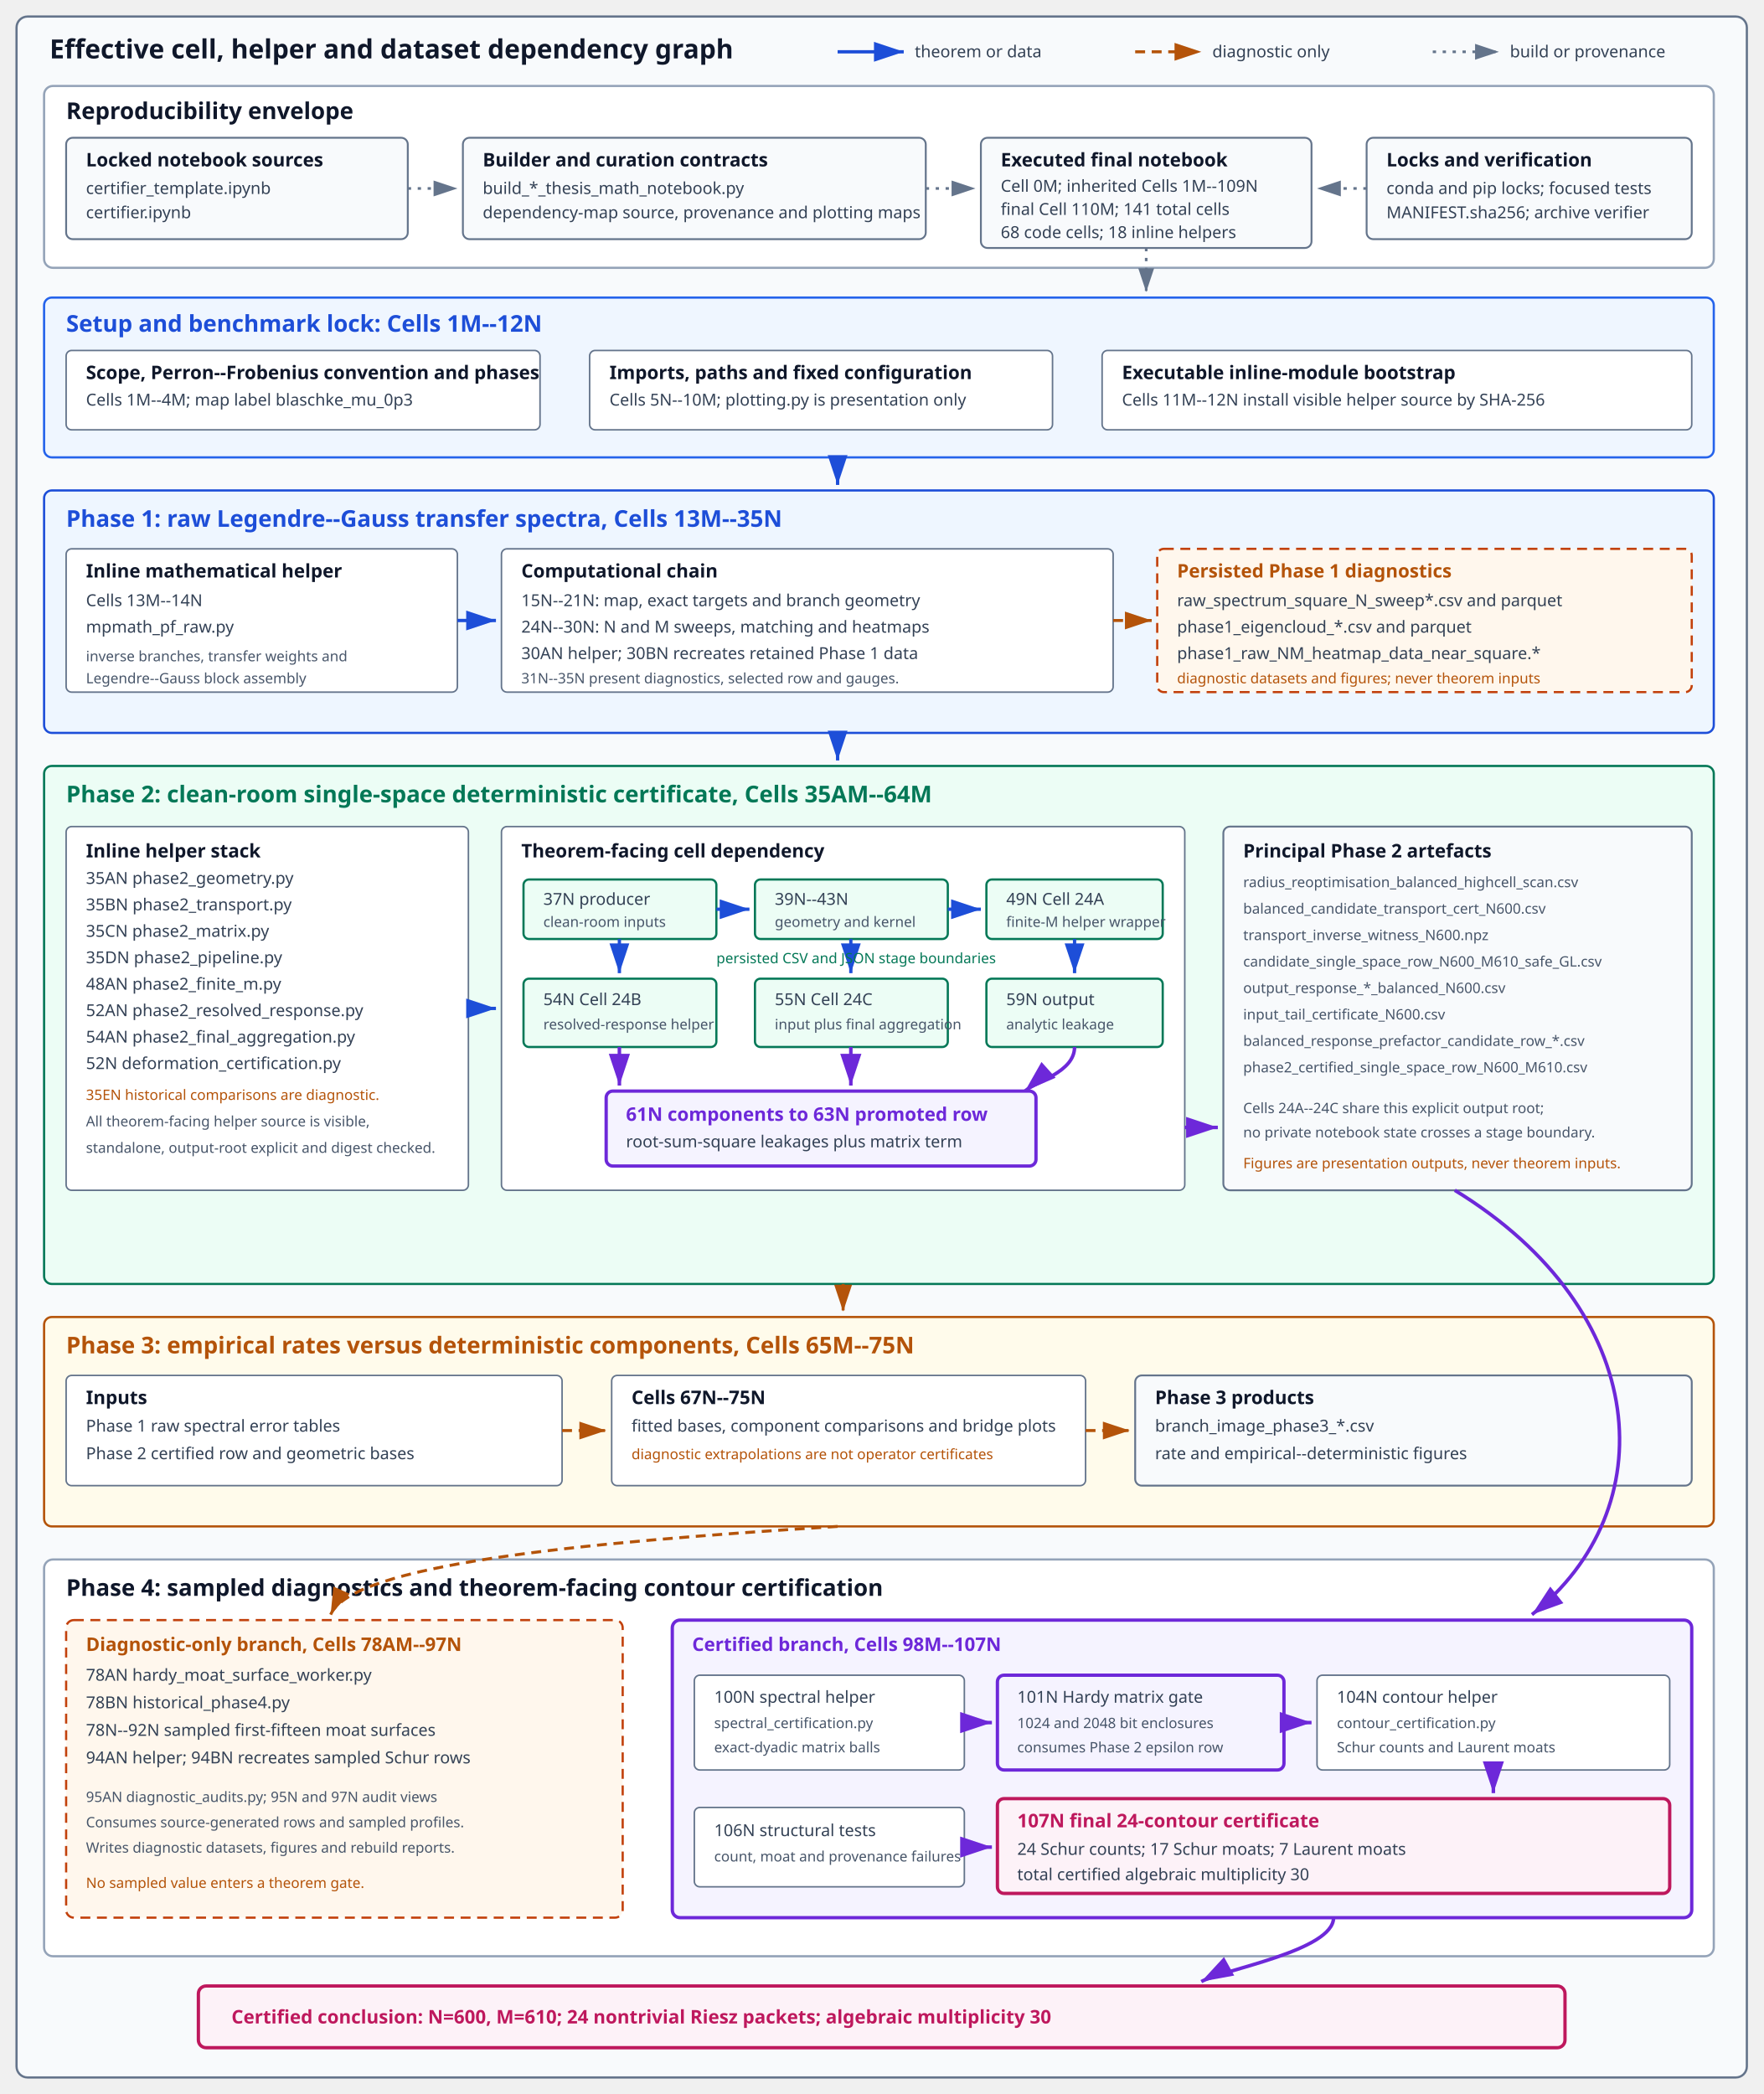
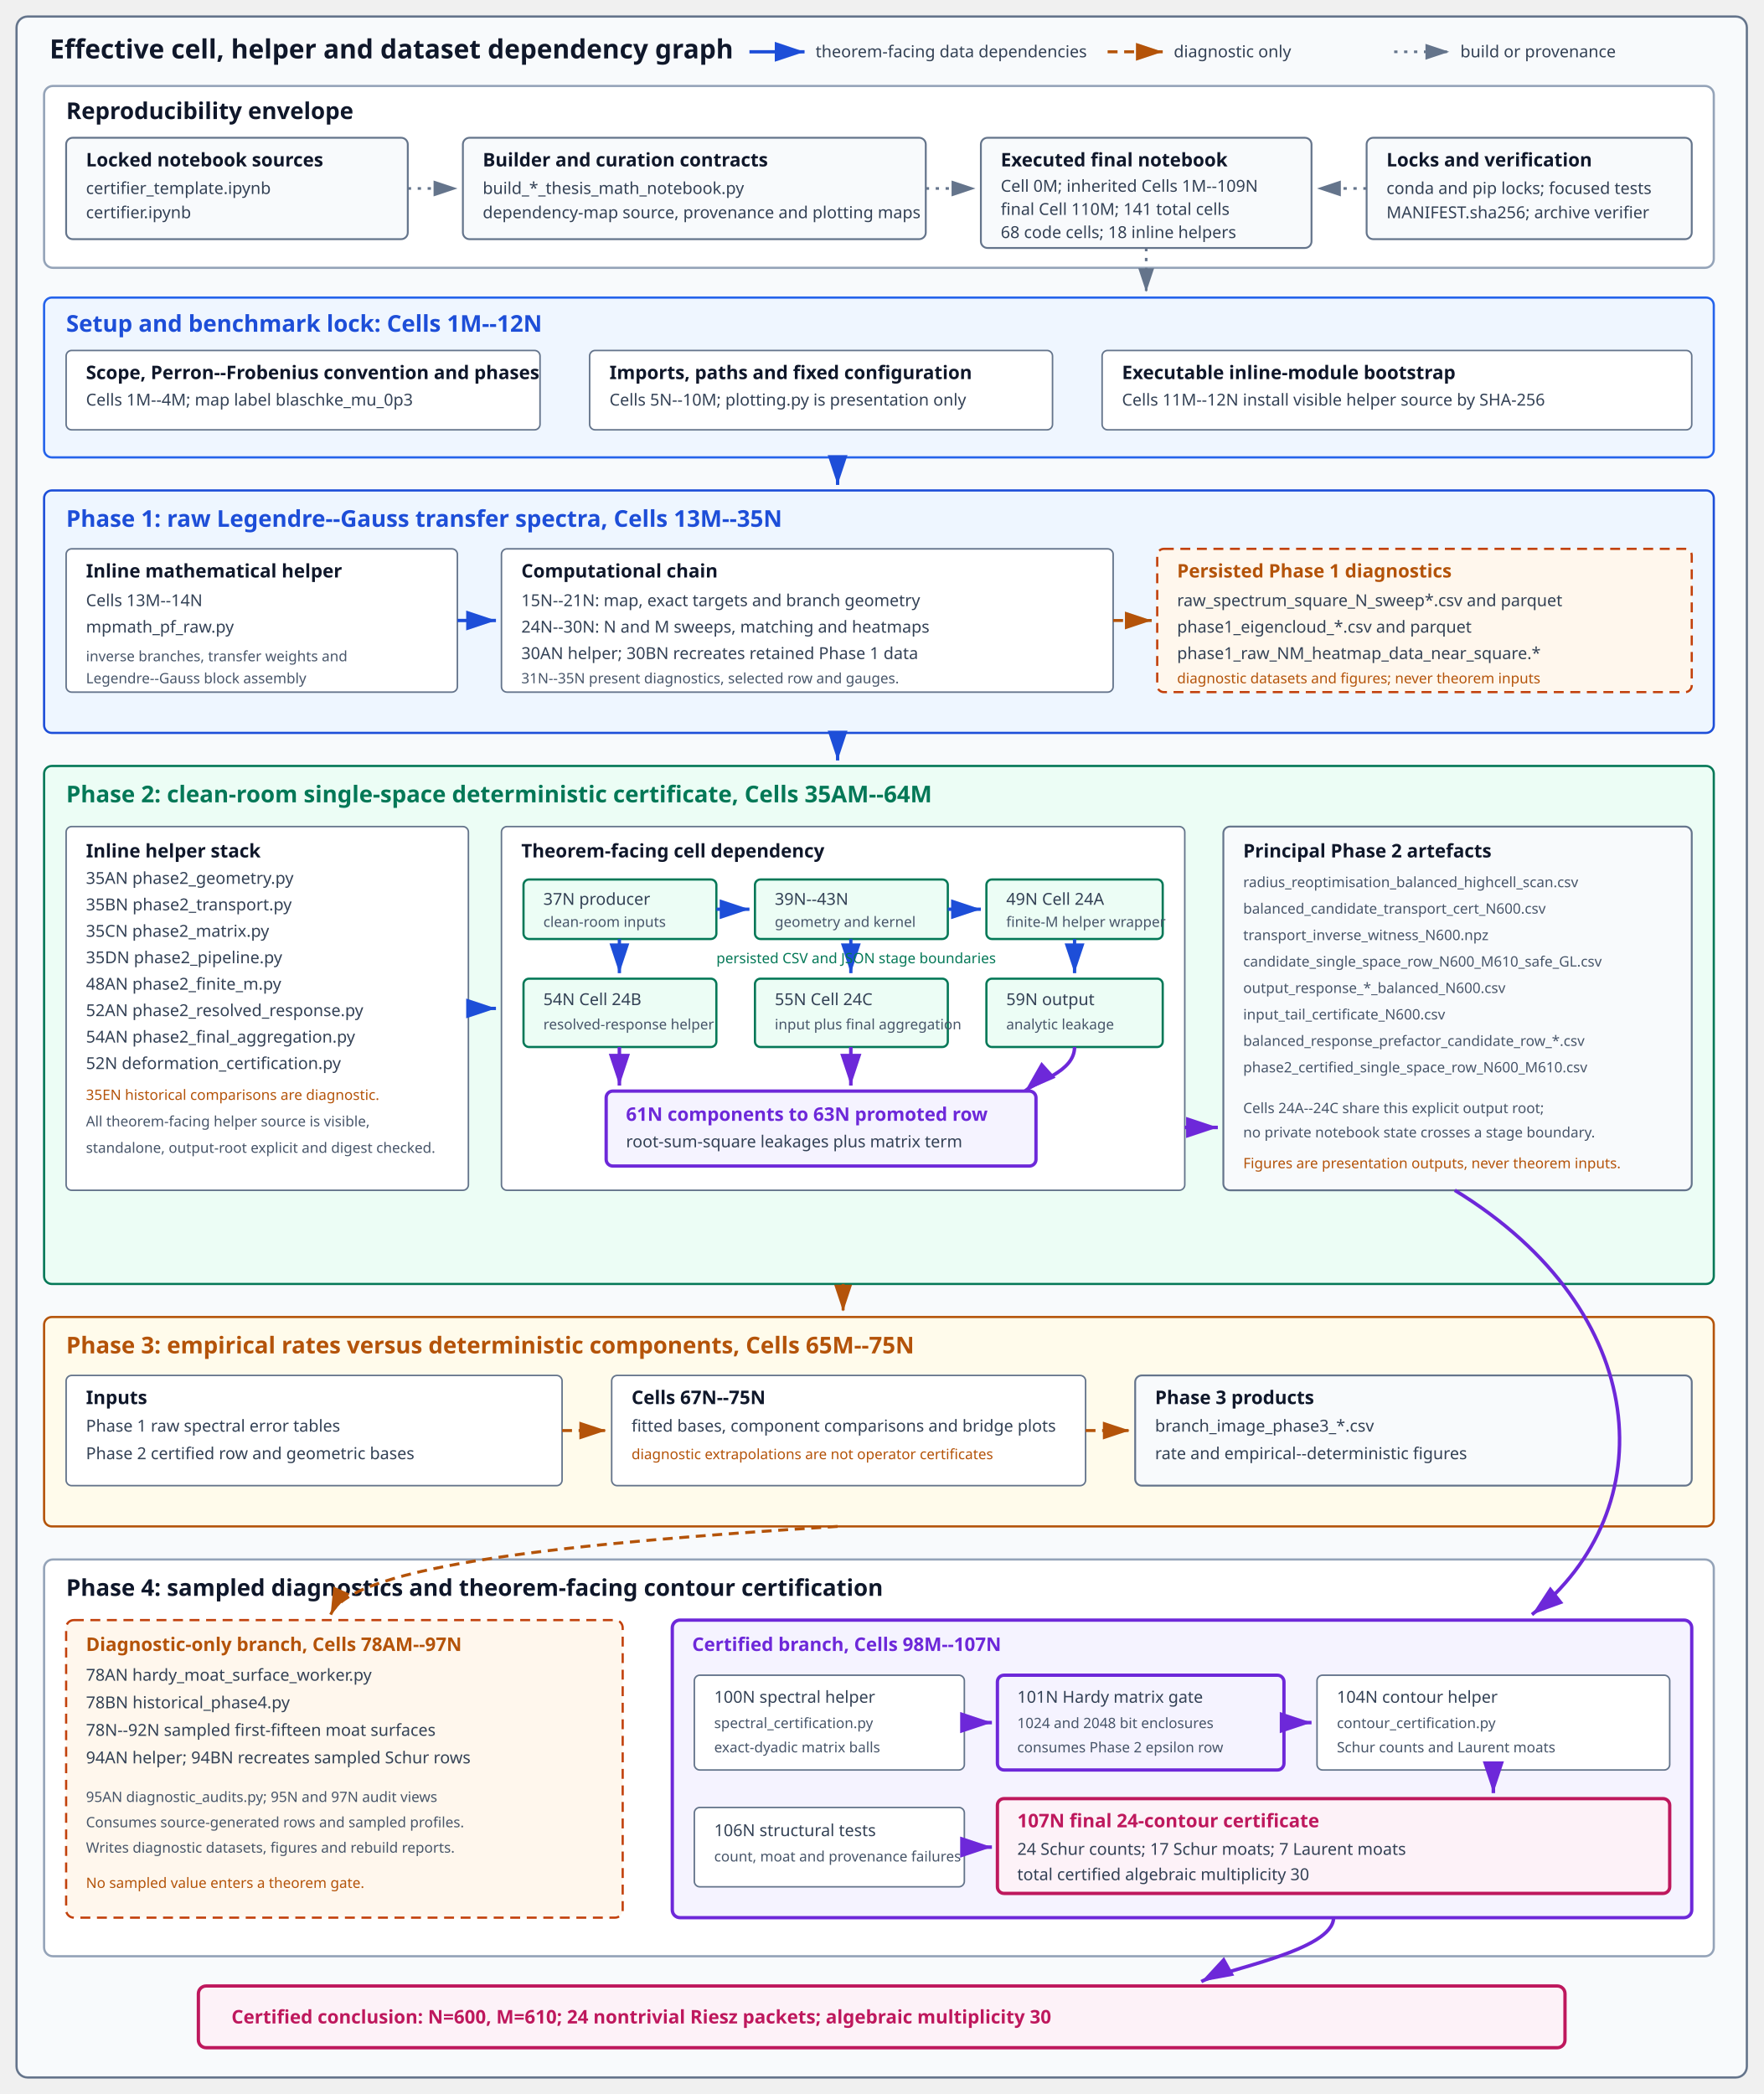
<svg xmlns="http://www.w3.org/2000/svg" viewBox="0 0 1600 1900" width="100%" role="img" aria-labelledby="dependency-map-title dependency-map-description">
  <defs>
    <marker id="arrow-solid" markerWidth="10" markerHeight="10" refX="9" refY="3" orient="auto" markerUnits="strokeWidth">
      <path d="M0,0 L0,6 L9,3 z" fill="#1d4ed8" />
    </marker>
    <marker id="arrow-theorem" markerWidth="10" markerHeight="10" refX="9" refY="3" orient="auto" markerUnits="strokeWidth">
      <path d="M0,0 L0,6 L9,3 z" fill="#6d28d9" />
    </marker>
    <marker id="arrow-diagnostic" markerWidth="10" markerHeight="10" refX="9" refY="3" orient="auto" markerUnits="strokeWidth">
      <path d="M0,0 L0,6 L9,3 z" fill="#b45309" />
    </marker>
    <marker id="arrow-provenance" markerWidth="10" markerHeight="10" refX="9" refY="3" orient="auto" markerUnits="strokeWidth">
      <path d="M0,0 L0,6 L9,3 z" fill="#64748b" />
    </marker>
    <style>
      .dep-frame { fill:#f8fafc; stroke:#64748b; stroke-width:2; }
      .dep-band { fill:#ffffff; stroke:#94a3b8; stroke-width:2; }
      .dep-setup { fill:#eff6ff; stroke:#2563eb; stroke-width:2; }
      .dep-phase1 { fill:#eef6ff; stroke:#1d4ed8; stroke-width:2; }
      .dep-phase2 { fill:#ecfdf5; stroke:#047857; stroke-width:2; }
      .dep-phase3 { fill:#fffbeb; stroke:#b45309; stroke-width:2; }
      .dep-diagnostic { fill:#fff7ed; stroke:#c2410c; stroke-width:2; stroke-dasharray:9 6; }
      .dep-theorem { fill:#f5f3ff; stroke:#6d28d9; stroke-width:3; }
      .dep-result { fill:#fdf2f8; stroke:#be185d; stroke-width:3; }
      .dep-data { fill:#f8fafc; stroke:#64748b; stroke-width:1.7; }
      .dep-cell { fill:#ffffff; stroke:#64748b; stroke-width:1.4; }
      .dep-title { font-family:system-ui,sans-serif; font-size:24px; font-weight:700; fill:#0f172a; }
      .dep-section { font-family:system-ui,sans-serif; font-size:21px; font-weight:700; fill:#0f172a; }
      .dep-label { font-family:system-ui,sans-serif; font-size:17px; font-weight:700; fill:#0f172a; }
      .dep-text { font-family:system-ui,sans-serif; font-size:15px; fill:#1e293b; }
      .dep-small { font-family:system-ui,sans-serif; font-size:15px; fill:#334155; }
      .dep-micro { font-family:system-ui,sans-serif; font-size:13px; fill:#475569; }
      .dep-blue { fill:#1d4ed8; }
      .dep-green { fill:#047857; }
      .dep-amber { fill:#b45309; }
      .dep-purple { fill:#6d28d9; }
      .dep-magenta { fill:#be185d; }
      .dep-solid { fill:none; stroke:#1d4ed8; stroke-width:3; marker-end:url(#arrow-solid); }
      .dep-theorem-arrow { fill:none; stroke:#6d28d9; stroke-width:3.2; marker-end:url(#arrow-theorem); }
      .dep-diagnostic-arrow { fill:none; stroke:#b45309; stroke-width:2.7; stroke-dasharray:9 6; marker-end:url(#arrow-diagnostic); }
      .dep-provenance-arrow { fill:none; stroke:#64748b; stroke-width:2.4; stroke-dasharray:3 6; marker-end:url(#arrow-provenance); }
    </style>
  </defs>
  <rect class="dep-frame" x="15" y="15" width="1570" height="1870" rx="10" />
  <text class="dep-title" x="45" y="53">Effective cell, helper and dataset dependency graph</text>
-   <line class="dep-solid" x1="760" y1="47" x2="820" y2="47" />
-   <text class="dep-small" x="830" y="52">theorem or data</text>
-   <line class="dep-diagnostic-arrow" x1="1030" y1="47" x2="1090" y2="47" />
-   <text class="dep-small" x="1100" y="52">diagnostic only</text>
-   <line class="dep-provenance-arrow" x1="1300" y1="47" x2="1360" y2="47" />
-   <text class="dep-small" x="1370" y="52">build or provenance</text>
+   <line class="dep-solid" x1="680" y1="47" x2="730" y2="47" />
+   <text class="dep-small" x="740" y="52">theorem-facing data dependencies</text>
+   <line class="dep-diagnostic-arrow" x1="1005" y1="47" x2="1055" y2="47" />
+   <text class="dep-small" x="1065" y="52">diagnostic only</text>
+   <line class="dep-provenance-arrow" x1="1265" y1="47" x2="1315" y2="47" />
+   <text class="dep-small" x="1325" y="52">build or provenance</text>
  <rect class="dep-band" x="40" y="78" width="1515" height="165" rx="8" />
  <text class="dep-section" x="60" y="108">Reproducibility envelope</text>
  <rect class="dep-data" x="60" y="125" width="310" height="92" rx="6" />
  <text class="dep-label" x="78" y="151">Locked notebook sources</text>
  <text class="dep-small" x="78" y="176">certifier_template.ipynb</text>
  <text class="dep-small" x="78" y="198">certifier.ipynb</text>
  <rect class="dep-data" x="420" y="125" width="420" height="92" rx="6" />
  <text class="dep-label" x="438" y="151">Builder and curation contracts</text>
  <text class="dep-small" x="438" y="176">build_*_thesis_math_notebook.py</text>
  <text class="dep-small" x="438" y="198">dependency-map source, provenance and plotting maps</text>
  <g id="executed-final-notebook" aria-label="Executed final notebook: Cell 0M, inherited Cells 1M through 109N, final Cell 110M, 141 total cells, 68 code cells and 18 inline helpers">
    <rect id="executed-final-notebook-box" class="dep-data" x="890" y="125" width="300" height="100" rx="6" />
    <text class="dep-label" x="908" y="151">Executed final notebook</text>
    <text class="dep-small" x="908" y="174">Cell 0M; inherited Cells 1M--109N</text>
    <text class="dep-small" x="908" y="195">final Cell 110M; 141 total cells</text>
    <text class="dep-small" x="908" y="216">68 code cells; 18 inline helpers</text>
  </g>
  <rect class="dep-data" x="1240" y="125" width="295" height="92" rx="6" />
  <text class="dep-label" x="1258" y="151">Locks and verification</text>
  <text class="dep-small" x="1258" y="176">conda and pip locks; focused tests</text>
  <text class="dep-small" x="1258" y="198">MANIFEST.sha256; archive verifier</text>
  <path class="dep-provenance-arrow" d="M370 171 H415" />
  <path class="dep-provenance-arrow" d="M840 171 H885" />
  <path class="dep-provenance-arrow" d="M1240 171 H1195" />
  <rect class="dep-setup" x="40" y="270" width="1515" height="145" rx="7" />
  <text class="dep-section dep-blue" x="60" y="301">Setup and benchmark lock: Cells 1M--12N</text>
  <rect class="dep-cell" x="60" y="318" width="430" height="72" rx="5" />
  <text class="dep-label" x="78" y="344">Scope, Perron--Frobenius convention and phases</text>
  <text class="dep-small" x="78" y="368">Cells 1M--4M; map label blaschke_mu_0p3</text>
  <rect class="dep-cell" x="535" y="318" width="420" height="72" rx="5" />
  <text class="dep-label" x="553" y="344">Imports, paths and fixed configuration</text>
  <text class="dep-small" x="553" y="368">Cells 5N--10M; plotting.py is presentation only</text>
  <rect class="dep-cell" x="1000" y="318" width="535" height="72" rx="5" />
  <text class="dep-label" x="1018" y="344">Executable inline-module bootstrap</text>
  <text class="dep-small" x="1018" y="368">Cells 11M--12N install visible helper source by SHA-256</text>
  <path id="executed-notebook-to-setup-provenance" class="dep-provenance-arrow" d="M1040 225 V265" />
  <rect class="dep-phase1" x="40" y="445" width="1515" height="220" rx="7" />
  <text class="dep-section dep-blue" x="60" y="478">Phase 1: raw Legendre--Gauss transfer spectra, Cells 13M--35N</text>
  <rect class="dep-cell" x="60" y="498" width="355" height="130" rx="5" />
  <text class="dep-label" x="78" y="524">Inline mathematical helper</text>
  <text class="dep-small" x="78" y="550">Cells 13M--14N</text>
  <text class="dep-small" x="78" y="574">mpmath_pf_raw.py</text>
  <text class="dep-micro" x="78" y="600">inverse branches, transfer weights and</text>
  <text class="dep-micro" x="78" y="620">Legendre--Gauss block assembly</text>
  <rect class="dep-cell" x="455" y="498" width="555" height="130" rx="5" />
  <text class="dep-label" x="473" y="524">Computational chain</text>
  <text class="dep-small" x="473" y="550">15N--21N: map, exact targets and branch geometry</text>
  <text class="dep-small" x="473" y="574">24N--30N: N and M sweeps, matching and heatmaps</text>
  <text class="dep-small" x="473" y="598">30AN helper; 30BN recreates retained Phase 1 data</text>
  <text class="dep-micro" x="473" y="620">31N--35N present diagnostics, selected row and gauges.</text>
  <g id="phase1-retained-diagnostic-branch" aria-label="Retained Phase 1 producer outputs are diagnostic only and do not enter theorem gates">
    <rect id="phase1-retained-diagnostic-datasets" class="dep-diagnostic" x="1050" y="498" width="485" height="130" rx="6" />
    <text class="dep-label dep-amber" x="1068" y="524">Persisted Phase 1 diagnostics</text>
    <text class="dep-small" x="1068" y="550">raw_spectrum_square_N_sweep*.csv and parquet</text>
    <text class="dep-small" x="1068" y="574">phase1_eigencloud_*.csv and parquet</text>
    <text class="dep-small" x="1068" y="598">phase1_raw_NM_heatmap_data_near_square.*</text>
    <text class="dep-micro dep-amber" x="1068" y="620">diagnostic datasets and figures; never theorem inputs</text>
    <path id="phase1-retained-diagnostic-input" class="dep-diagnostic-arrow" d="M1010 563 H1045" />
  </g>
  <path class="dep-solid" d="M415 563 H450" />
  <path class="dep-solid" d="M760 415 V440" />
  <rect class="dep-phase2" x="40" y="695" width="1515" height="470" rx="7" />
  <text class="dep-section dep-green" x="60" y="728">Phase 2: clean-room single-space deterministic certificate, Cells 35AM--64M</text>
  <rect class="dep-cell" x="60" y="750" width="365" height="330" rx="5" />
  <text class="dep-label" x="78" y="778">Inline helper stack</text>
  <text class="dep-small" x="78" y="802">35AN  phase2_geometry.py</text>
  <text class="dep-small" x="78" y="826">35BN  phase2_transport.py</text>
  <text class="dep-small" x="78" y="850">35CN  phase2_matrix.py</text>
  <text class="dep-small" x="78" y="874">35DN  phase2_pipeline.py</text>
  <text class="dep-small" x="78" y="898">48AN  phase2_finite_m.py</text>
  <text class="dep-small" x="78" y="922">52AN  phase2_resolved_response.py</text>
  <text class="dep-small" x="78" y="946">54AN  phase2_final_aggregation.py</text>
  <text class="dep-small" x="78" y="970">52N   deformation_certification.py</text>
  <text class="dep-micro dep-amber" x="78" y="998">35EN historical comparisons are diagnostic.</text>
  <text class="dep-micro" x="78" y="1022">All theorem-facing helper source is visible,</text>
  <text class="dep-micro" x="78" y="1046">standalone, output-root explicit and digest checked.</text>
  <rect class="dep-cell" x="455" y="750" width="620" height="330" rx="5" />
  <text class="dep-label" x="473" y="778">Theorem-facing cell dependency</text>
  <rect class="dep-phase2" x="475" y="798" width="175" height="54" rx="5" />
  <text class="dep-small" x="493" y="821">37N producer</text>
  <text class="dep-micro" x="493" y="841">clean-room inputs</text>
  <rect class="dep-phase2" x="685" y="798" width="175" height="54" rx="5" />
  <text class="dep-small" x="703" y="821">39N--43N</text>
  <text class="dep-micro" x="703" y="841">geometry and kernel</text>
  <rect class="dep-phase2" x="895" y="798" width="160" height="54" rx="5" />
  <text class="dep-small" x="913" y="821">49N Cell 24A</text>
  <text class="dep-micro" x="913" y="841">finite-M helper wrapper</text>
  <path class="dep-solid" d="M650 825 H680" />
  <path class="dep-solid" d="M860 825 H890" />
  <rect class="dep-phase2" x="475" y="888" width="175" height="62" rx="5" />
  <text class="dep-small" x="493" y="912">54N Cell 24B</text>
  <text class="dep-micro" x="493" y="934">resolved-response helper</text>
  <rect class="dep-phase2" x="685" y="888" width="175" height="62" rx="5" />
  <text class="dep-small" x="703" y="912">55N Cell 24C</text>
  <text class="dep-micro" x="703" y="934">input plus final aggregation</text>
  <rect class="dep-phase2" x="895" y="888" width="160" height="62" rx="5" />
  <text class="dep-small" x="913" y="912">59N output</text>
  <text class="dep-micro" x="913" y="934">analytic leakage</text>
  <path class="dep-solid" d="M975 852 V883" />
  <path class="dep-solid" d="M772 852 V883" />
  <path class="dep-solid" d="M562 852 V883" />
  <text class="dep-micro dep-green" x="650" y="874">persisted CSV and JSON stage boundaries</text>
  <rect class="dep-theorem" x="550" y="990" width="390" height="68" rx="6" />
  <text class="dep-label dep-purple" x="568" y="1017">61N components to 63N promoted row</text>
  <text class="dep-small" x="568" y="1041">root-sum-square leakages plus matrix term</text>
  <path class="dep-theorem-arrow" d="M562 950 V985" />
  <path class="dep-theorem-arrow" d="M772 950 V985" />
  <path class="dep-theorem-arrow" d="M975 950 C975 973 940 981 930 990" />
  <rect class="dep-data" x="1110" y="750" width="425" height="330" rx="6" />
  <text class="dep-label" x="1128" y="778">Principal Phase 2 artefacts</text>
  <text class="dep-micro" x="1128" y="805">radius_reoptimisation_balanced_highcell_scan.csv</text>
  <text class="dep-micro" x="1128" y="829">balanced_candidate_transport_cert_N600.csv</text>
  <text class="dep-micro" x="1128" y="853">transport_inverse_witness_N600.npz</text>
  <text class="dep-micro" x="1128" y="877">candidate_single_space_row_N600_M610_safe_GL.csv</text>
  <text class="dep-micro" x="1128" y="901">output_response_*_balanced_N600.csv</text>
  <text class="dep-micro" x="1128" y="925">input_tail_certificate_N600.csv</text>
  <text class="dep-micro" x="1128" y="949">balanced_response_prefactor_candidate_row_*.csv</text>
  <text class="dep-micro" x="1128" y="973">phase2_certified_single_space_row_N600_M610.csv</text>
  <text class="dep-micro" x="1128" y="1010">Cells 24A--24C share this explicit output root;</text>
  <text class="dep-micro" x="1128" y="1032">no private notebook state crosses a stage boundary.</text>
  <text class="dep-micro dep-amber" x="1128" y="1060">Figures are presentation outputs, never theorem inputs.</text>
  <path class="dep-solid" d="M425 915 H450" />
  <path class="dep-theorem-arrow" d="M1075 1023 H1105" />
  <path class="dep-solid" d="M760 665 V690" />
  <rect class="dep-phase3" x="40" y="1195" width="1515" height="190" rx="7" />
  <text class="dep-section dep-amber" x="60" y="1228">Phase 3: empirical rates versus deterministic components, Cells 65M--75N</text>
  <rect class="dep-cell" x="60" y="1248" width="450" height="100" rx="5" />
  <text class="dep-label" x="78" y="1274">Inputs</text>
  <text class="dep-small" x="78" y="1299">Phase 1 raw spectral error tables</text>
  <text class="dep-small" x="78" y="1324">Phase 2 certified row and geometric bases</text>
  <rect class="dep-cell" x="555" y="1248" width="430" height="100" rx="5" />
  <text class="dep-label" x="573" y="1274">Cells 67N--75N</text>
  <text class="dep-small" x="573" y="1299">fitted bases, component comparisons and bridge plots</text>
  <text class="dep-micro dep-amber" x="573" y="1324">diagnostic extrapolations are not operator certificates</text>
  <rect class="dep-data" x="1030" y="1248" width="505" height="100" rx="6" />
  <text class="dep-label" x="1048" y="1274">Phase 3 products</text>
  <text class="dep-small" x="1048" y="1299">branch_image_phase3_*.csv</text>
  <text class="dep-small" x="1048" y="1324">rate and empirical--deterministic figures</text>
  <path class="dep-diagnostic-arrow" d="M510 1298 H550" />
  <path class="dep-diagnostic-arrow" d="M985 1298 H1025" />
  <path class="dep-diagnostic-arrow" d="M765 1165 V1190" />
  <rect class="dep-band" x="40" y="1415" width="1515" height="360" rx="8" />
  <text class="dep-section" x="60" y="1448">Phase 4: sampled diagnostics and theorem-facing contour certification</text>
  <rect class="dep-diagnostic" x="60" y="1470" width="505" height="270" rx="7" />
  <text class="dep-label dep-amber" x="78" y="1498">Diagnostic-only branch, Cells 78AM--97N</text>
  <text class="dep-small" x="78" y="1525">78AN  hardy_moat_surface_worker.py</text>
  <text class="dep-small" x="78" y="1550">78BN  historical_phase4.py</text>
  <text class="dep-small" x="78" y="1575">78N--92N sampled first-fifteen moat surfaces</text>
  <text class="dep-small" x="78" y="1600">94AN helper; 94BN recreates sampled Schur rows</text>
  <text class="dep-micro" x="78" y="1635">95AN diagnostic_audits.py; 95N and 97N audit views</text>
  <text class="dep-micro" x="78" y="1658">Consumes source-generated rows and sampled profiles.</text>
  <text class="dep-micro" x="78" y="1681">Writes diagnostic datasets, figures and rebuild reports.</text>
  <text class="dep-micro dep-amber" x="78" y="1713">No sampled value enters a theorem gate.</text>
  <rect id="phase4-certified-branch" class="dep-theorem" x="610" y="1470" width="925" height="270" rx="7" />
  <text class="dep-label dep-purple" x="628" y="1498">Certified branch, Cells 98M--107N</text>
  <rect class="dep-cell" x="630" y="1520" width="245" height="86" rx="5" />
  <text class="dep-small" x="648" y="1545">100N spectral helper</text>
  <text class="dep-micro" x="648" y="1568">spectral_certification.py</text>
  <text class="dep-micro" x="648" y="1590">exact-dyadic matrix balls</text>
  <rect class="dep-theorem" x="905" y="1520" width="260" height="86" rx="6" />
  <text class="dep-small" x="923" y="1545">101N Hardy matrix gate</text>
  <text class="dep-micro" x="923" y="1568">1024 and 2048 bit enclosures</text>
  <text class="dep-micro" x="923" y="1590">consumes Phase 2 epsilon row</text>
  <rect class="dep-cell" x="1195" y="1520" width="320" height="86" rx="5" />
  <text class="dep-small" x="1213" y="1545">104N contour helper</text>
  <text class="dep-micro" x="1213" y="1568">contour_certification.py</text>
  <text class="dep-micro" x="1213" y="1590">Schur counts and Laurent moats</text>
  <path class="dep-theorem-arrow" d="M875 1563 H900" />
  <path class="dep-theorem-arrow" d="M1165 1563 H1190" />
  <rect class="dep-cell" x="630" y="1640" width="245" height="72" rx="5" />
  <text class="dep-small" x="648" y="1666">106N structural tests</text>
  <text class="dep-micro" x="648" y="1689">count, moat and provenance failures</text>
  <rect class="dep-result" x="905" y="1632" width="610" height="86" rx="6" />
  <text class="dep-label dep-magenta" x="923" y="1658">107N final 24-contour certificate</text>
  <text class="dep-small" x="923" y="1683">24 Schur counts; 17 Schur moats; 7 Laurent moats</text>
  <text class="dep-small" x="923" y="1706">total certified algebraic multiplicity 30</text>
  <path class="dep-theorem-arrow" d="M875 1676 H900" />
  <path class="dep-theorem-arrow" d="M1355 1606 V1627" />
  <path class="dep-diagnostic-arrow" d="M760 1385 C520 1400 320 1420 300 1465" />
  <path class="dep-theorem-arrow" d="M1320 1080 C1500 1190 1510 1370 1390 1465" />
  <rect class="dep-result" x="180" y="1802" width="1240" height="56" rx="7" />
  <text class="dep-label dep-magenta" x="210" y="1836">Certified conclusion: N=600, M=610; 24 nontrivial Riesz packets; algebraic multiplicity 30</text>
  <path class="dep-theorem-arrow" d="M1210 1740 C1210 1770 1110 1787 1090 1798" />
</svg>
